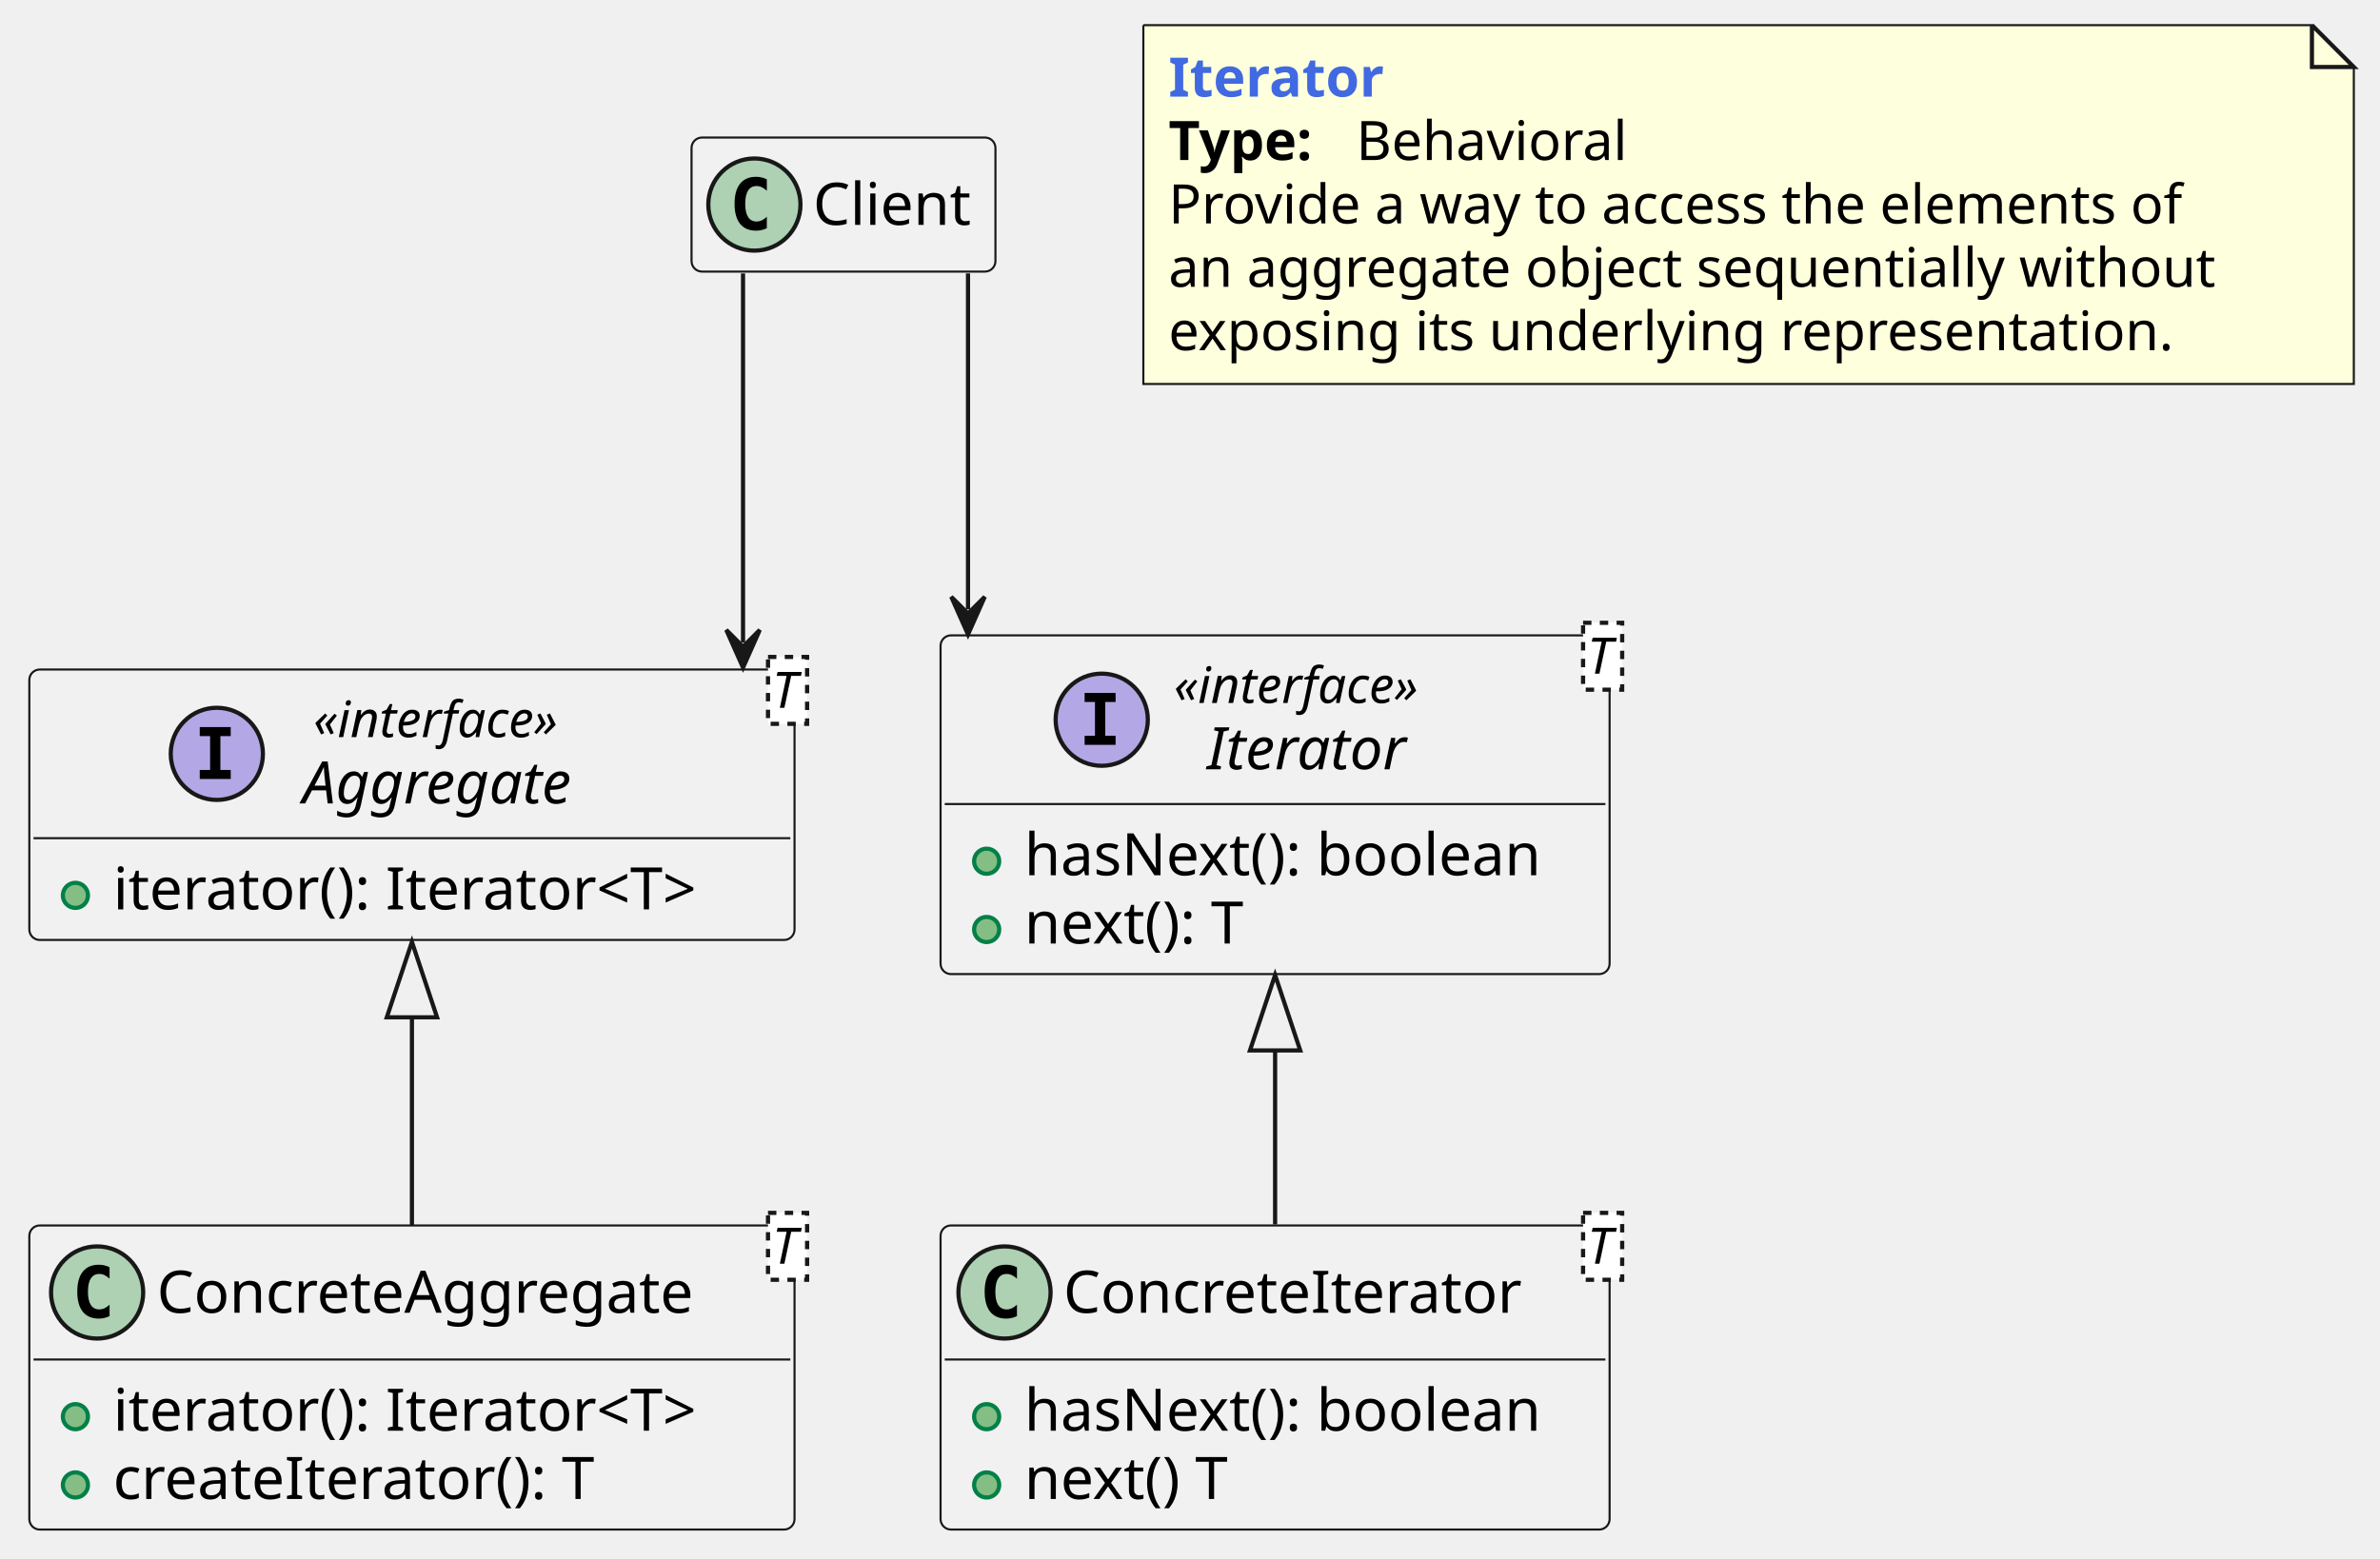
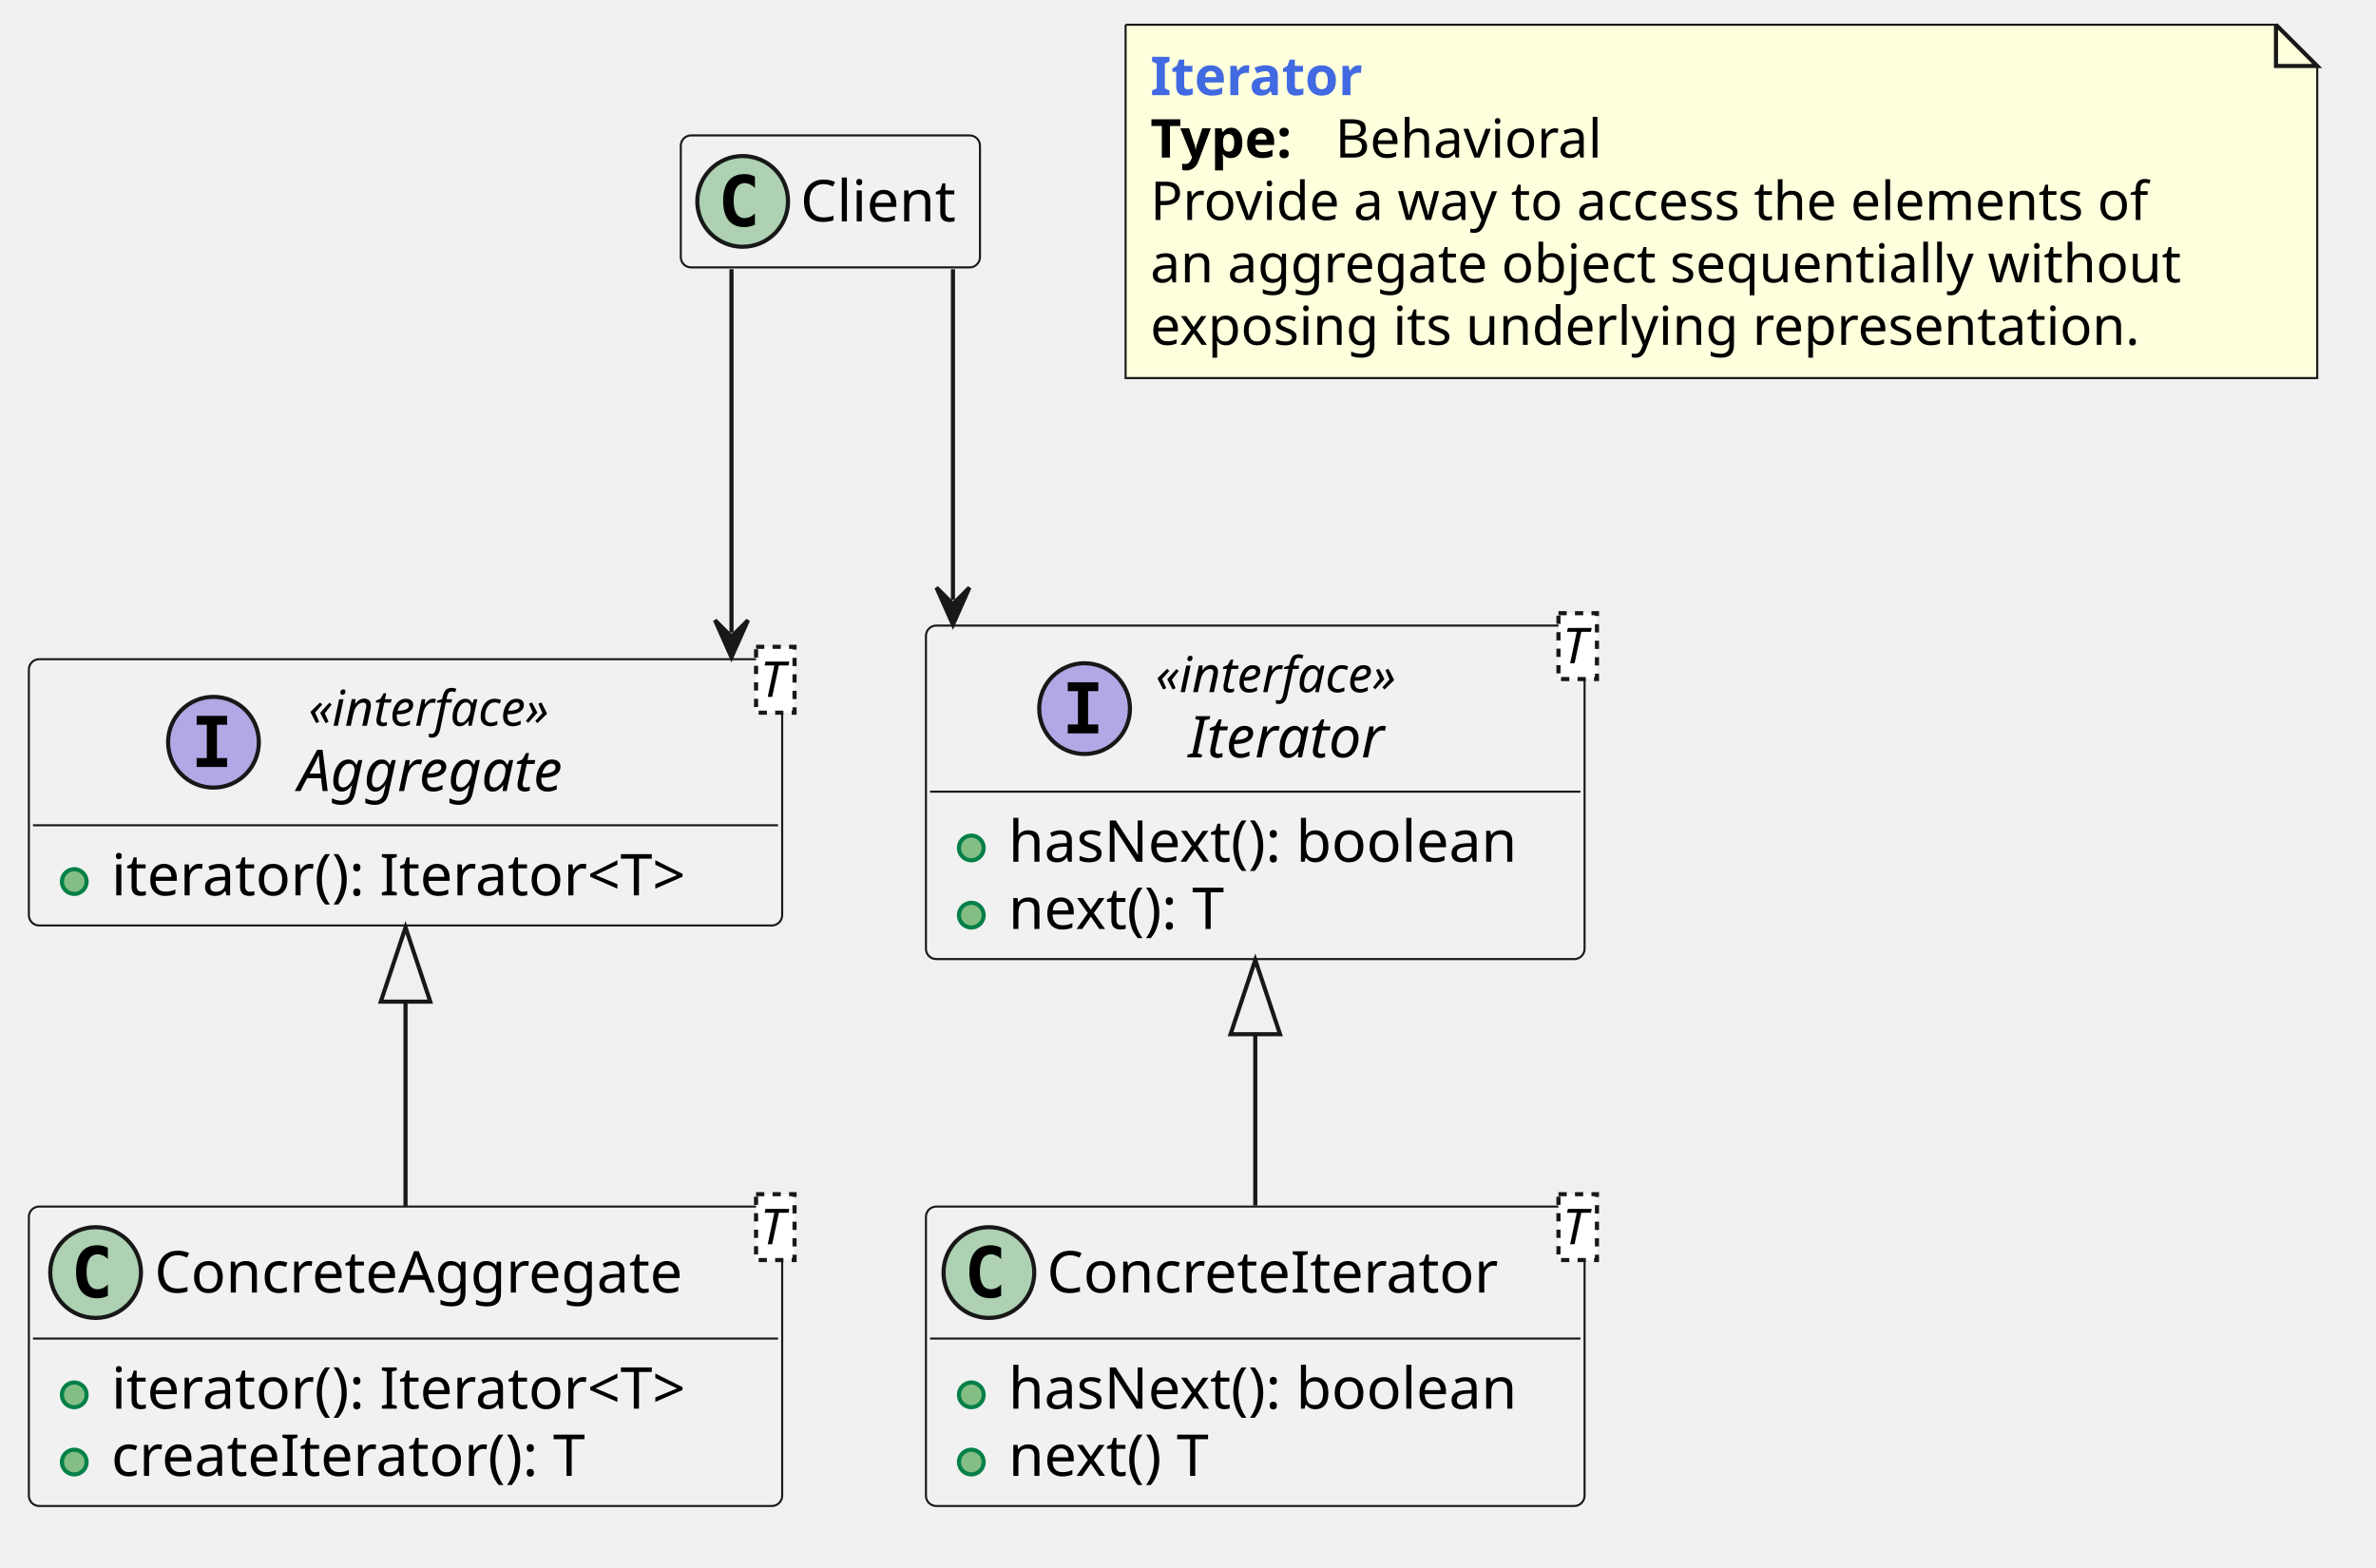
- <svg xmlns="http://www.w3.org/2000/svg" contentStyleType="text/css" data-diagram-type="CLASS" height="372px" preserveAspectRatio="none" style="width:568px;height:372px;" version="1.1" viewBox="0 0 568 372" width="568px" zoomAndPan="magnify">
+ <svg xmlns="http://www.w3.org/2000/svg" contentStyleType="text/css" data-diagram-type="CLASS" height="380px" preserveAspectRatio="none" style="width:576px;height:380px;" version="1.1" viewBox="0 0 576 380" width="576px" zoomAndPan="magnify">
  <defs />
  <g>
    <g class="entity" data-qualified-name="Client" data-source-line="5" id="ent0002">
      <rect fill="#F1F1F1" height="32" rx="2.5" ry="2.5" style="stroke:#181818;stroke-width:0.5;" width="72.53" x="165.04" y="32.83" />
      <ellipse cx="180.04" cy="48.83" fill="#ADD1B2" rx="11" ry="11" style="stroke:#181818;stroke-width:1;" />
      <path d="M183.009,54.471 Q182.431,54.767 181.79,54.908 Q181.149,55.064 180.446,55.064 Q177.946,55.064 176.618,53.424 Q175.306,51.767 175.306,48.642 Q175.306,45.517 176.618,43.861 Q177.946,42.205 180.446,42.205 Q181.149,42.205 181.79,42.361 Q182.446,42.517 183.009,42.814 L183.009,45.533 Q182.384,44.955 181.79,44.689 Q181.196,44.408 180.571,44.408 Q179.227,44.408 178.54,45.486 Q177.852,46.549 177.852,48.642 Q177.852,50.736 178.54,51.814 Q179.227,52.877 180.571,52.877 Q181.196,52.877 181.79,52.611 Q182.384,52.33 183.009,51.752 L183.009,54.471 Z " fill="#000000" />
      <text fill="#000000" font-family="sans-serif" font-size="14" lengthAdjust="spacing" textLength="40.53" x="194.04" y="53.677">Client</text>
    </g>
    <g class="entity" data-qualified-name="Aggregate" data-source-line="7" id="ent0003">
      <rect fill="#F1F1F1" height="64.562" rx="2.5" ry="2.5" style="stroke:#181818;stroke-width:0.5;" width="182.618" x="7" y="159.82" />
      <ellipse cx="51.75" cy="179.953" fill="#B4A7E5" rx="11" ry="11" style="stroke:#181818;stroke-width:1;" />
      <path d="M47.672,175.718 L47.672,173.562 L55.062,173.562 L55.062,175.718 L52.594,175.718 L52.594,183.797 L55.062,183.797 L55.062,185.953 L47.672,185.953 L47.672,183.797 L50.141,183.797 L50.141,175.718 L47.672,175.718 Z " fill="#000000" />
      <text fill="#000000" font-family="sans-serif" font-size="12" font-style="italic" lengthAdjust="spacing" textLength="68.203" x="74.793" y="175.959">«interface»</text>
      <text fill="#000000" font-family="sans-serif" font-size="14" font-style="italic" lengthAdjust="spacing" textLength="73.288" x="72.25" y="191.784">Aggregate</text>
      <rect fill="#FFFFFF" height="15.969" style="stroke:#181818;stroke-width:1;stroke-dasharray:2,2;" width="9.33" x="183.288" y="156.82" />
      <text fill="#000000" font-family="sans-serif" font-size="12" font-style="italic" lengthAdjust="spacing" textLength="7.33" x="184.288" y="168.959">T</text>
      <line style="stroke:#181818;stroke-width:0.5;" x1="8" x2="188.618" y1="200.086" y2="200.086" />
      <g data-visibility-modifier="PUBLIC_METHOD">
        <ellipse cx="18" cy="213.734" fill="#84BE84" rx="3" ry="3" style="stroke:#038048;stroke-width:1;" />
      </g>
      <text fill="#000000" font-family="sans-serif" font-size="14" lengthAdjust="spacing" textLength="156.618" x="27" y="217.081">iterator(): Iterator&lt;T&gt;</text>
    </g>
    <g class="entity" data-qualified-name="ConcreteAggregate" data-source-line="11" id="ent0004">
      <rect fill="#F1F1F1" height="72.594" rx="2.5" ry="2.5" style="stroke:#181818;stroke-width:0.5;" width="182.618" x="7" y="292.53" />
      <ellipse cx="23.178" cy="308.53" fill="#ADD1B2" rx="11" ry="11" style="stroke:#181818;stroke-width:1;" />
      <path d="M26.146,314.171 Q25.568,314.467 24.928,314.608 Q24.287,314.764 23.584,314.764 Q21.084,314.764 19.756,313.124 Q18.443,311.467 18.443,308.342 Q18.443,305.217 19.756,303.561 Q21.084,301.905 23.584,301.905 Q24.287,301.905 24.928,302.061 Q25.584,302.217 26.146,302.514 L26.146,305.233 Q25.521,304.655 24.928,304.389 Q24.334,304.108 23.709,304.108 Q22.365,304.108 21.678,305.186 Q20.99,306.249 20.99,308.342 Q20.99,310.436 21.678,311.514 Q22.365,312.577 23.709,312.577 Q24.334,312.577 24.928,312.311 Q25.521,312.03 26.146,311.452 L26.146,314.171 Z " fill="#000000" />
      <text fill="#000000" font-family="sans-serif" font-size="14" lengthAdjust="spacing" textLength="136.671" x="37.44" y="313.377">ConcreteAggregate</text>
      <rect fill="#FFFFFF" height="15.969" style="stroke:#181818;stroke-width:1;stroke-dasharray:2,2;" width="9.33" x="183.288" y="289.53" />
      <text fill="#000000" font-family="sans-serif" font-size="12" font-style="italic" lengthAdjust="spacing" textLength="7.33" x="184.288" y="301.669">T</text>
      <line style="stroke:#181818;stroke-width:0.5;" x1="8" x2="188.618" y1="324.53" y2="324.53" />
      <g data-visibility-modifier="PUBLIC_METHOD">
        <ellipse cx="18" cy="338.178" fill="#84BE84" rx="3" ry="3" style="stroke:#038048;stroke-width:1;" />
      </g>
      <text fill="#000000" font-family="sans-serif" font-size="14" lengthAdjust="spacing" textLength="156.618" x="27" y="341.525">iterator(): Iterator&lt;T&gt;</text>
      <g data-visibility-modifier="PUBLIC_METHOD">
        <ellipse cx="18" cy="354.475" fill="#84BE84" rx="3" ry="3" style="stroke:#038048;stroke-width:1;" />
      </g>
      <text fill="#000000" font-family="sans-serif" font-size="14" lengthAdjust="spacing" textLength="125.768" x="27" y="357.822">createIterator(): T</text>
    </g>
    <g class="entity" data-qualified-name="Iterator" data-source-line="16" id="ent0005">
      <rect fill="#F1F1F1" height="80.859" rx="2.5" ry="2.5" style="stroke:#181818;stroke-width:0.5;" width="159.67" x="224.47" y="151.67" />
      <ellipse cx="262.932" cy="171.803" fill="#B4A7E5" rx="11" ry="11" style="stroke:#181818;stroke-width:1;" />
      <path d="M258.853,167.568 L258.853,165.412 L266.244,165.412 L266.244,167.568 L263.775,167.568 L263.775,175.647 L266.244,175.647 L266.244,177.803 L258.853,177.803 L258.853,175.647 L261.322,175.647 L261.322,167.568 L258.853,167.568 Z " fill="#000000" />
      <text fill="#000000" font-family="sans-serif" font-size="12" font-style="italic" lengthAdjust="spacing" textLength="68.203" x="280.145" y="167.809">«interface»</text>
      <text fill="#000000" font-family="sans-serif" font-size="14" font-style="italic" lengthAdjust="spacing" textLength="52.377" x="288.058" y="183.634">Iterator</text>
      <rect fill="#FFFFFF" height="15.969" style="stroke:#181818;stroke-width:1;stroke-dasharray:2,2;" width="9.33" x="377.81" y="148.67" />
      <text fill="#000000" font-family="sans-serif" font-size="12" font-style="italic" lengthAdjust="spacing" textLength="7.33" x="378.81" y="160.809">T</text>
      <line style="stroke:#181818;stroke-width:0.5;" x1="225.47" x2="383.14" y1="191.936" y2="191.936" />
      <g data-visibility-modifier="PUBLIC_METHOD">
        <ellipse cx="235.47" cy="205.584" fill="#84BE84" rx="3" ry="3" style="stroke:#038048;stroke-width:1;" />
      </g>
      <text fill="#000000" font-family="sans-serif" font-size="14" lengthAdjust="spacing" textLength="133.67" x="244.47" y="208.931">hasNext(): boolean</text>
      <g data-visibility-modifier="PUBLIC_METHOD">
        <ellipse cx="235.47" cy="221.881" fill="#84BE84" rx="3" ry="3" style="stroke:#038048;stroke-width:1;" />
      </g>
      <text fill="#000000" font-family="sans-serif" font-size="14" lengthAdjust="spacing" textLength="59.903" x="244.47" y="225.228">next(): T</text>
    </g>
    <g class="entity" data-qualified-name="ConcreteIterator" data-source-line="21" id="ent0006">
      <rect fill="#F1F1F1" height="72.594" rx="2.5" ry="2.5" style="stroke:#181818;stroke-width:0.5;" width="159.67" x="224.47" y="292.53" />
      <ellipse cx="239.731" cy="308.53" fill="#ADD1B2" rx="11" ry="11" style="stroke:#181818;stroke-width:1;" />
      <path d="M242.7,314.171 Q242.122,314.467 241.481,314.608 Q240.84,314.764 240.137,314.764 Q237.637,314.764 236.309,313.124 Q234.997,311.467 234.997,308.342 Q234.997,305.217 236.309,303.561 Q237.637,301.905 240.137,301.905 Q240.84,301.905 241.481,302.061 Q242.137,302.217 242.7,302.514 L242.7,305.233 Q242.075,304.655 241.481,304.389 Q240.887,304.108 240.262,304.108 Q238.918,304.108 238.231,305.186 Q237.543,306.249 237.543,308.342 Q237.543,310.436 238.231,311.514 Q238.918,312.577 240.262,312.577 Q240.887,312.577 241.481,312.311 Q242.075,312.03 242.7,311.452 L242.7,314.171 Z " fill="#000000" />
      <text fill="#000000" font-family="sans-serif" font-size="14" lengthAdjust="spacing" textLength="115.76" x="253.789" y="313.377">ConcreteIterator</text>
      <rect fill="#FFFFFF" height="15.969" style="stroke:#181818;stroke-width:1;stroke-dasharray:2,2;" width="9.33" x="377.81" y="289.53" />
      <text fill="#000000" font-family="sans-serif" font-size="12" font-style="italic" lengthAdjust="spacing" textLength="7.33" x="378.81" y="301.669">T</text>
      <line style="stroke:#181818;stroke-width:0.5;" x1="225.47" x2="383.14" y1="324.53" y2="324.53" />
      <g data-visibility-modifier="PUBLIC_METHOD">
        <ellipse cx="235.47" cy="338.178" fill="#84BE84" rx="3" ry="3" style="stroke:#038048;stroke-width:1;" />
      </g>
      <text fill="#000000" font-family="sans-serif" font-size="14" lengthAdjust="spacing" textLength="133.67" x="244.47" y="341.525">hasNext(): boolean</text>
      <g data-visibility-modifier="PUBLIC_METHOD">
        <ellipse cx="235.47" cy="354.475" fill="#84BE84" rx="3" ry="3" style="stroke:#038048;stroke-width:1;" />
      </g>
      <text fill="#000000" font-family="sans-serif" font-size="14" lengthAdjust="spacing" textLength="59.637" x="244.47" y="357.822">next()  T</text>
    </g>
    <g class="entity" data-qualified-name="N1" data-source-line="34" id="ent0011">
      <path d="M272.87,6 L272.87,91.664 L561.754,91.664 L561.754,16 L551.754,6 L272.87,6" fill="#FEFFDD" style="stroke:#181818;stroke-width:0.5;" />
      <path d="M551.754,6 L551.754,16 L561.754,16 L551.754,6" fill="#FEFFDD" style="stroke:#181818;stroke-width:1;" />
-       <text fill="#4169E1" font-family="sans-serif" font-size="13" font-weight="bold" lengthAdjust="spacing" textLength="56.608" x="278.87" y="23.067">Iterator</text>
-       <text fill="#000000" font-family="sans-serif" font-size="13" font-weight="bold" lengthAdjust="spacing" textLength="40.663" x="278.87" y="38.2">Type:</text>
+       <text fill="#4169E1" font-family="sans-serif" font-size="13" font-weight="700" lengthAdjust="spacing" textLength="56.608" x="278.87" y="23.067">Iterator</text>
+       <text fill="#000000" font-family="sans-serif" font-size="13" font-weight="700" lengthAdjust="spacing" textLength="40.663" x="278.87" y="38.2">Type:</text>
      <text fill="#000000" font-family="sans-serif" font-size="13" lengthAdjust="spacing" textLength="69.304" x="323.665" y="38.2">Behavioral</text>
      <text fill="#000000" font-family="sans-serif" font-size="13" lengthAdjust="spacing" textLength="262.977" x="278.87" y="53.333">Provide a way to access the elements of</text>
      <text fill="#000000" font-family="sans-serif" font-size="13" lengthAdjust="spacing" textLength="267.884" x="278.87" y="68.465">an aggregate object sequentially without</text>
      <text fill="#000000" font-family="sans-serif" font-size="13" lengthAdjust="spacing" textLength="256.179" x="278.87" y="83.598">exposing its underlying representation.</text>
    </g>
    <g class="link" data-entity-1="ent0002" data-entity-2="ent0003" data-link-type="dependency" data-source-line="28" id="lnk7">
      <path codeLine="28" d="M177.33,65.27 C177.33,88.13 177.33,124.01 177.33,153.37" fill="none" id="Client-to-Aggregate" style="stroke:#181818;stroke-width:1;" />
      <polygon fill="#181818" points="177.33,159.37,181.33,150.37,177.33,154.37,173.33,150.37,177.33,159.37" style="stroke:#181818;stroke-width:1;" />
    </g>
    <g class="link" data-entity-1="ent0002" data-entity-2="ent0005" data-link-type="dependency" data-source-line="29" id="lnk8">
      <path codeLine="29" d="M231.02,65.27 C231.02,86.14 231.02,116.88 231.02,145.46" fill="none" id="Client-to-Iterator" style="stroke:#181818;stroke-width:1;" />
      <polygon fill="#181818" points="231.02,151.46,235.02,142.46,231.02,146.46,227.02,142.46,231.02,151.46" style="stroke:#181818;stroke-width:1;" />
    </g>
    <g class="link" data-entity-1="ent0003" data-entity-2="ent0004" data-link-type="extension" data-source-line="30" id="lnk9">
      <path codeLine="30" d="M98.31,242.85 C98.31,263.23 98.31,271.47 98.31,292.49" fill="none" id="Aggregate-backto-ConcreteAggregate" style="stroke:#181818;stroke-width:1;" />
      <polygon fill="none" points="98.31,224.85,92.31,242.85,104.31,242.85,98.31,224.85" style="stroke:#181818;stroke-width:1;" />
    </g>
    <g class="link" data-entity-1="ent0005" data-entity-2="ent0006" data-link-type="extension" data-source-line="31" id="lnk10">
      <path codeLine="31" d="M304.31,250.75 C304.31,269.64 304.31,273.93 304.31,292.28" fill="none" id="Iterator-backto-ConcreteIterator" style="stroke:#181818;stroke-width:1;" />
      <polygon fill="none" points="304.31,232.75,298.31,250.75,310.31,250.75,304.31,232.75" style="stroke:#181818;stroke-width:1;" />
    </g>
  </g>
</svg>
